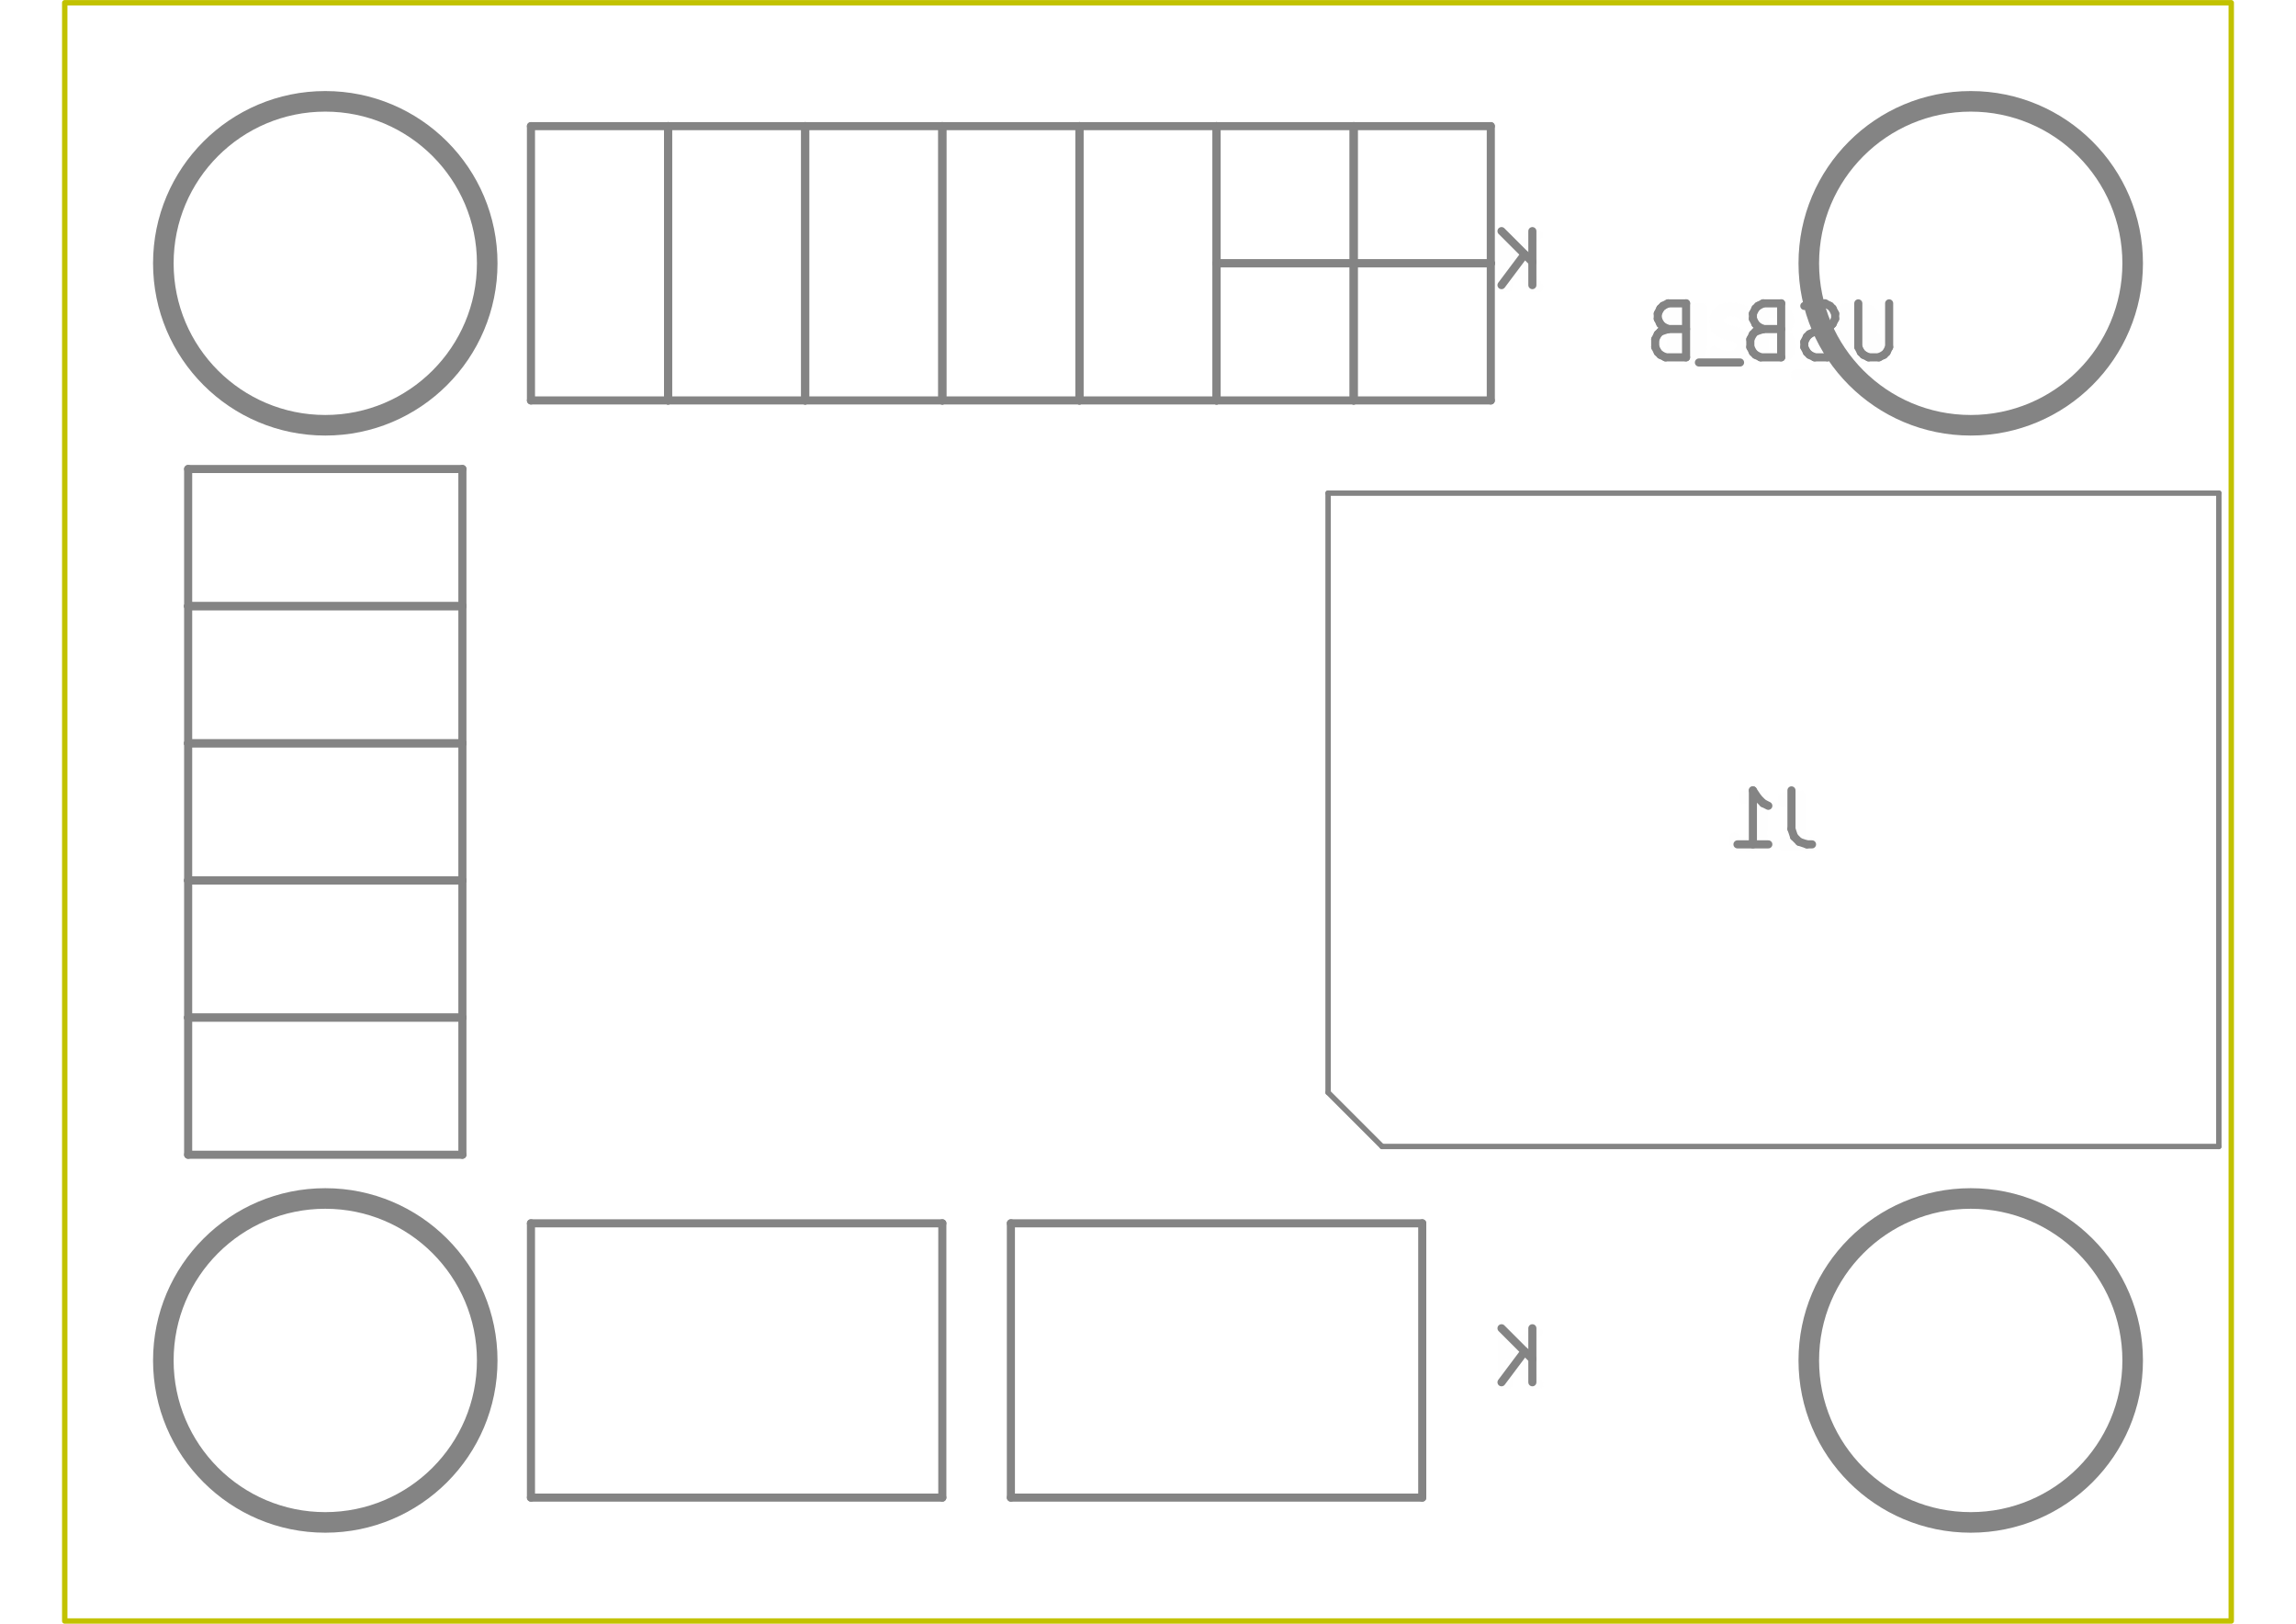
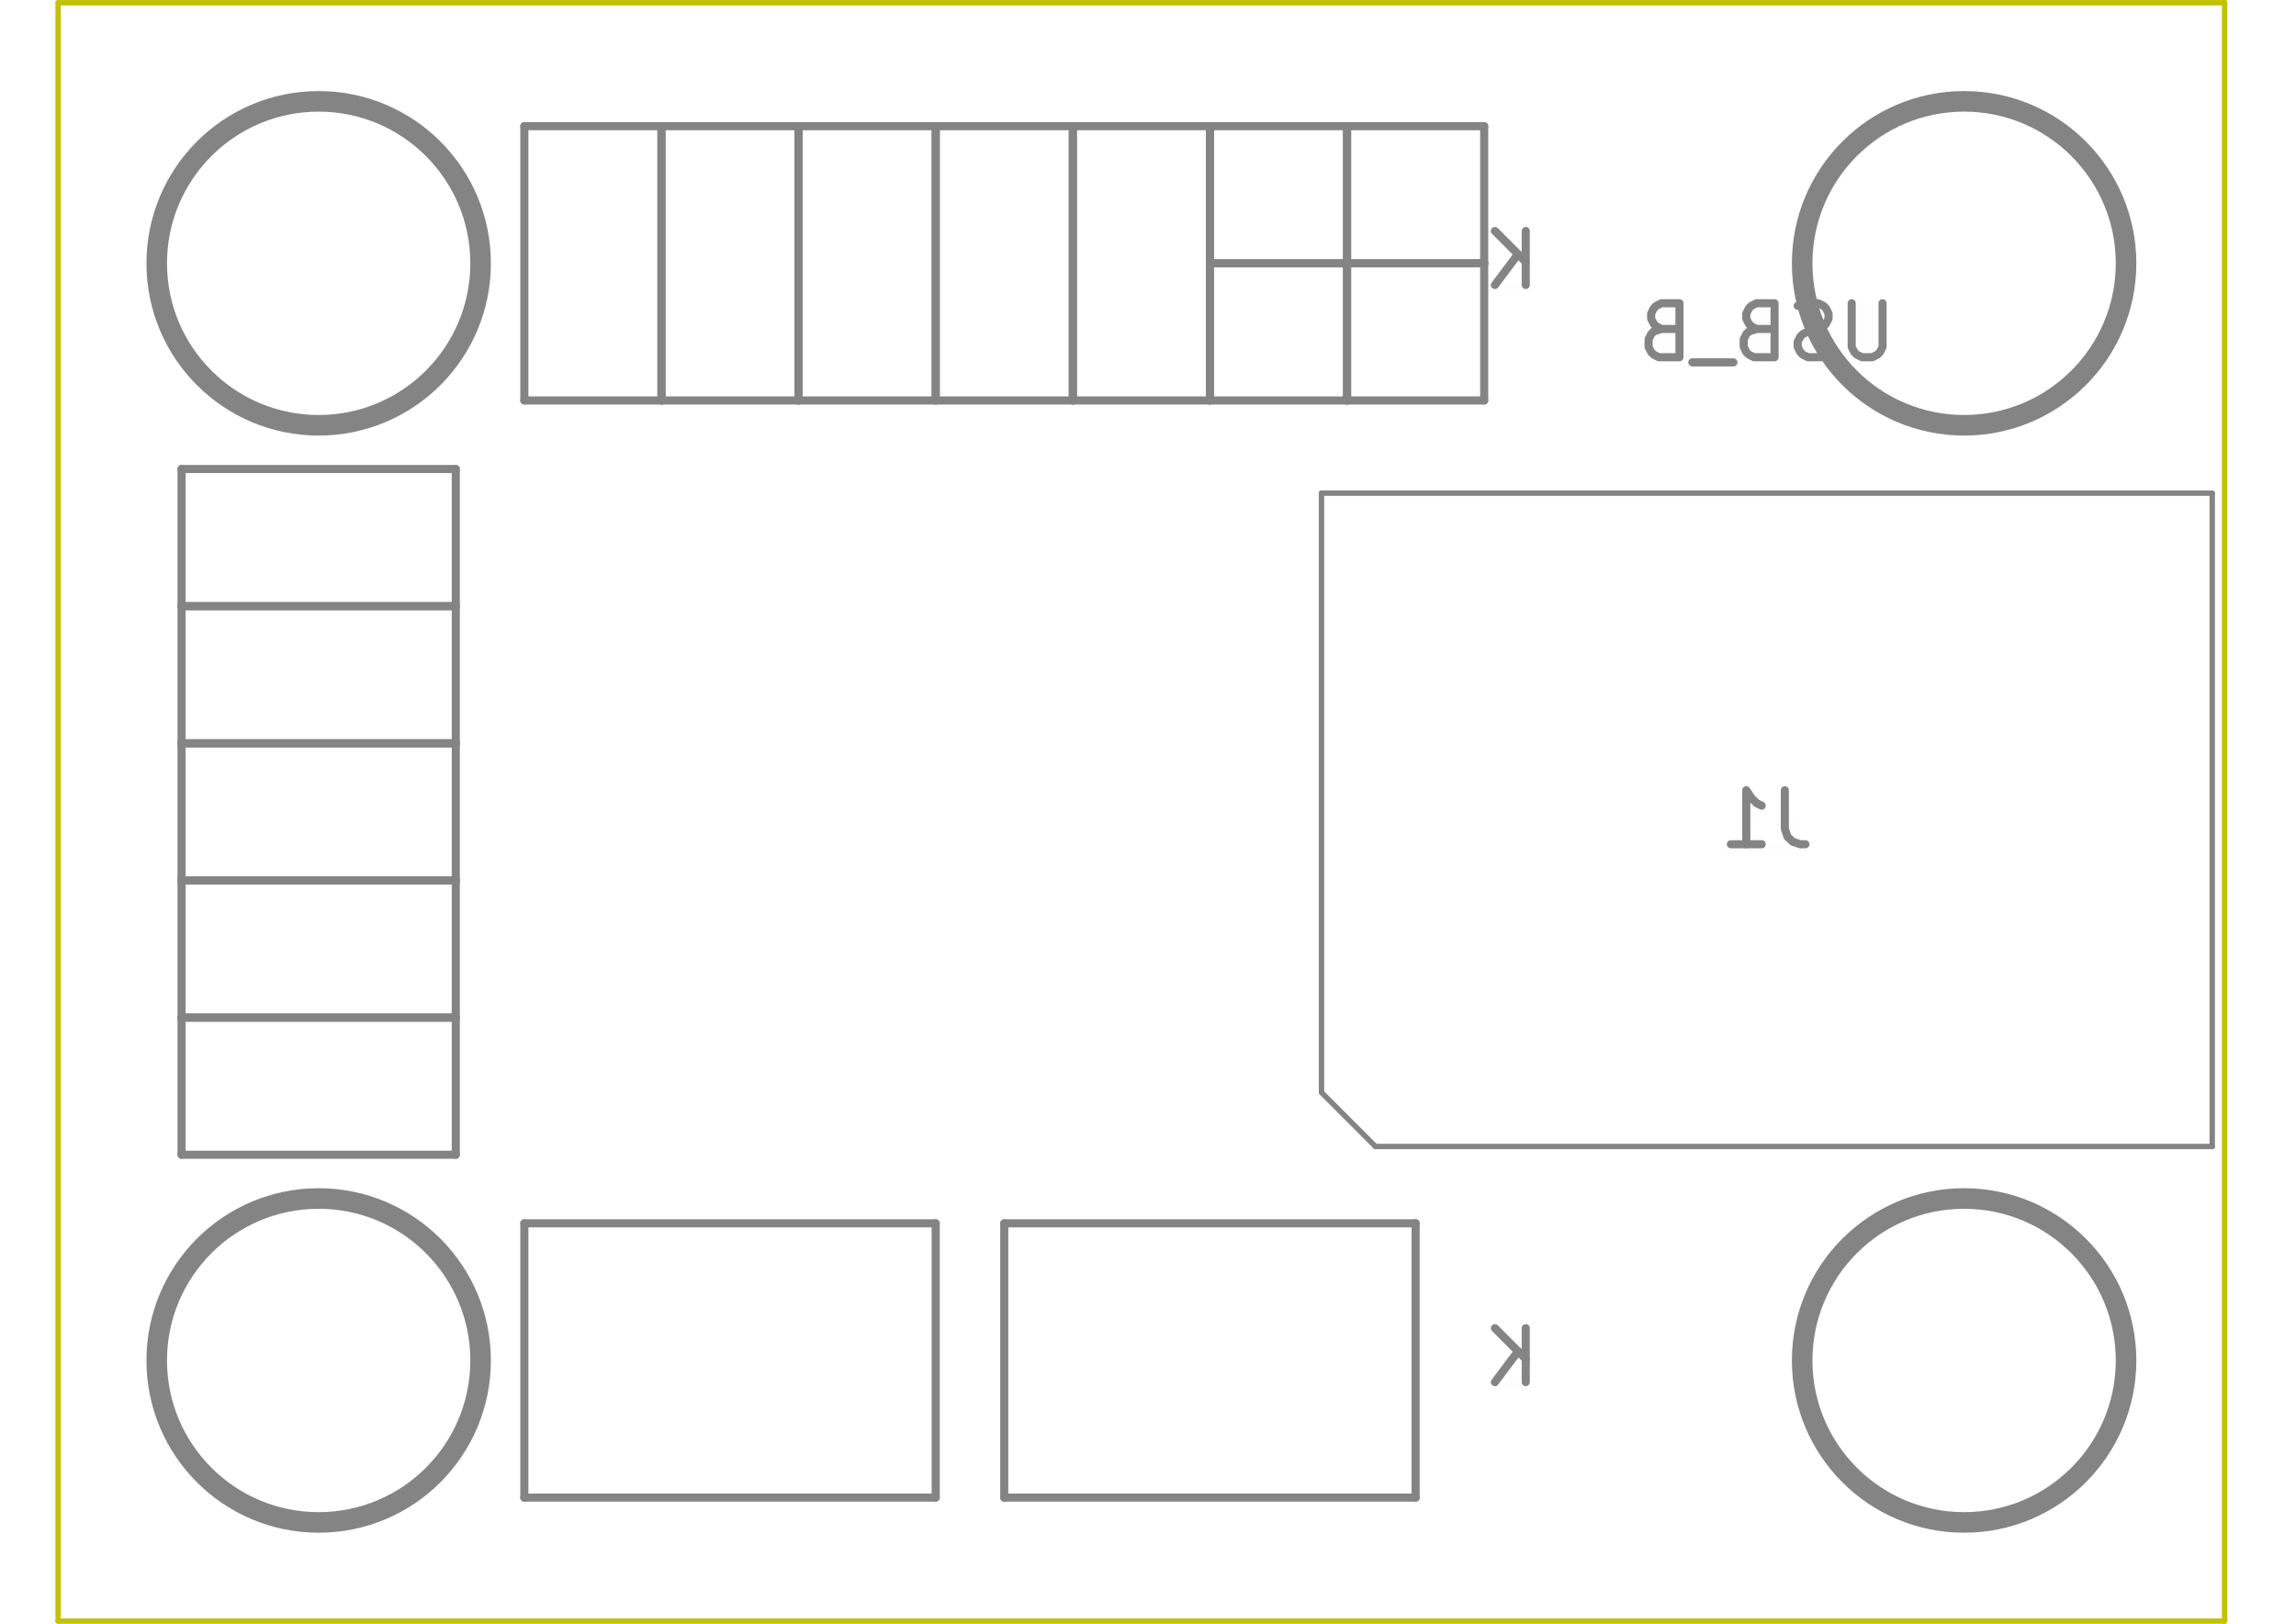
- <svg xmlns="http://www.w3.org/2000/svg" version="1.1" width="297.002mm" height="210.007mm" viewBox="0 0 297.002 210.007">
+ <svg xmlns="http://www.w3.org/2000/svg" version="1.1" width="29.7cm" height="21.001cm" viewBox="0 0 2970022 2100072">
  <g style="fill:#848484; fill-opacity:1;stroke:#848484; stroke-opacity:1; stroke-linecap:round; stroke-linejoin:round;" transform="translate(0 0) scale(1 1)">
</g>
  <g style="fill:#848484; fill-opacity:0.0;  stroke:#848484; stroke-width:0; stroke-opacity:1;  stroke-linecap:round; stroke-linejoin:round;">
</g>
-   <g style="fill:#848484; fill-opacity:0.01;  stroke:#848484; stroke-width:1.048; stroke-opacity:1;  stroke-linecap:round; stroke-linejoin:round;">
-     <text x="229.409" y="46.533" textLength="34.476" font-size="9.311" lengthAdjust="spacingAndGlyphs" text-anchor="middle" opacity="0.01" style="font-family:monospace">USB_B</text>
+   <g style="fill:#848484; fill-opacity:0.01;  stroke:#848484; stroke-width:10474.86; stroke-opacity:1;  stroke-linecap:round; stroke-linejoin:round;">
+     <text x="2285534.709" y="465329.33" textLength="342450.489" font-size="93109.846" lengthAdjust="spacingAndGlyphs" text-anchor="middle" opacity="0.01" style="font-family:monospace">USB_B</text>
    <g class="stroked-text">
-       <path d="M244.373 39.234 L244.373 44.887 " />
-       <path d="M244.373 44.887 L244.041 45.552 " />
-       <path d="M244.041 45.552 L243.708 45.885 " />
-       <path d="M243.708 45.885 L243.043 46.217 " />
-       <path d="M243.043 46.217 L241.713 46.217 " />
-       <path d="M241.713 46.217 L241.048 45.885 " />
-       <path d="M241.048 45.885 L240.715 45.552 " />
-       <path d="M240.715 45.552 L240.383 44.887 " />
-       <path d="M240.383 44.887 L240.383 39.234 " />
-       <path d="M237.39 45.885 L236.392 46.217 " />
-       <path d="M236.392 46.217 L234.73 46.217 " />
-       <path d="M234.73 46.217 L234.064 45.885 " />
-       <path d="M234.064 45.885 L233.732 45.552 " />
-       <path d="M233.732 45.552 L233.399 44.887 " />
-       <path d="M233.399 44.887 L233.399 44.222 " />
-       <path d="M233.399 44.222 L233.732 43.557 " />
-       <path d="M233.732 43.557 L234.064 43.225 " />
-       <path d="M234.064 43.225 L234.73 42.892 " />
-       <path d="M234.73 42.892 L236.06 42.559 " />
-       <path d="M236.06 42.559 L236.725 42.227 " />
-       <path d="M236.725 42.227 L237.057 41.895 " />
-       <path d="M237.057 41.895 L237.39 41.229 " />
-       <path d="M237.39 41.229 L237.39 40.564 " />
-       <path d="M237.39 40.564 L237.057 39.899 " />
-       <path d="M237.057 39.899 L236.725 39.567 " />
-       <path d="M236.725 39.567 L236.06 39.234 " />
-       <path d="M236.06 39.234 L234.397 39.234 " />
-       <path d="M234.397 39.234 L233.399 39.567 " />
-       <path d="M228.079 42.559 L227.081 42.892 " />
-       <path d="M227.081 42.892 L226.749 43.225 " />
-       <path d="M226.749 43.225 L226.416 43.89 " />
-       <path d="M226.416 43.89 L226.416 44.887 " />
-       <path d="M226.416 44.887 L226.749 45.552 " />
-       <path d="M226.749 45.552 L227.081 45.885 " />
-       <path d="M227.081 45.885 L227.746 46.217 " />
-       <path d="M227.746 46.217 L230.406 46.217 " />
-       <path d="M230.406 46.217 L230.406 39.234 " />
-       <path d="M230.406 39.234 L228.079 39.234 " />
-       <path d="M228.079 39.234 L227.414 39.567 " />
-       <path d="M227.414 39.567 L227.081 39.899 " />
-       <path d="M227.081 39.899 L226.749 40.564 " />
-       <path d="M226.749 40.564 L226.749 41.229 " />
-       <path d="M226.749 41.229 L227.081 41.895 " />
-       <path d="M227.081 41.895 L227.414 42.227 " />
-       <path d="M227.414 42.227 L228.079 42.559 " />
-       <path d="M228.079 42.559 L230.406 42.559 " />
-       <path d="M225.086 46.883 L219.765 46.883 " />
-       <path d="M215.775 42.559 L214.777 42.892 " />
-       <path d="M214.777 42.892 L214.445 43.225 " />
-       <path d="M214.445 43.225 L214.112 43.89 " />
-       <path d="M214.112 43.89 L214.112 44.887 " />
-       <path d="M214.112 44.887 L214.445 45.552 " />
-       <path d="M214.445 45.552 L214.777 45.885 " />
-       <path d="M214.777 45.885 L215.442 46.217 " />
-       <path d="M215.442 46.217 L218.103 46.217 " />
-       <path d="M218.103 46.217 L218.103 39.234 " />
-       <path d="M218.103 39.234 L215.775 39.234 " />
-       <path d="M215.775 39.234 L215.11 39.567 " />
-       <path d="M215.11 39.567 L214.777 39.899 " />
-       <path d="M214.777 39.899 L214.445 40.564 " />
-       <path d="M214.445 40.564 L214.445 41.229 " />
-       <path d="M214.445 41.229 L214.777 41.895 " />
-       <path d="M214.777 41.895 L215.11 42.227 " />
-       <path d="M215.11 42.227 L215.775 42.559 " />
-       <path d="M215.775 42.559 L218.103 42.559 " />
-     </g>
-     <text x="229.409" y="109.522" textLength="13.193" font-size="9.311" lengthAdjust="spacingAndGlyphs" text-anchor="middle" opacity="0.01" style="font-family:monospace">J1</text>
+       <path d="M2435175 392171 L2435175 448702 L2431850 455353 L2428524 458678 L2421874 462003 L2408572 462003 L2401922 458678 L2398596 455353 L2395271 448702 L2395271 392171 " />
+       <path d="M2365343 458678 L2355367 462003 L2338740 462003 L2332089 458678 L2328764 455353 L2325438 448702 L2325438 442051 L2328764 435401 L2332089 432075 L2338740 428750 L2352041 425425 L2358692 422099 L2362017 418774 L2365343 412123 L2365343 405472 L2362017 398822 L2358692 395496 L2352041 392171 L2335415 392171 L2325438 395496 " />
+       <path d="M2272233 425425 L2262257 428750 L2258931 432075 L2255606 438726 L2255606 448702 L2258931 455353 L2262257 458678 L2268907 462003 L2295510 462003 L2295510 392171 L2272233 392171 L2265582 395496 L2262257 398822 L2258931 405472 L2258931 412123 L2262257 418774 L2265582 422099 L2272233 425425 L2295510 425425 " />
+       <path d="M2242305 468654 L2189099 468654 " />
+       <path d="M2149195 425425 L2139219 428750 L2135893 432075 L2132568 438726 L2132568 448702 L2135893 455353 L2139219 458678 L2145869 462003 L2172472 462003 L2172472 392171 L2149195 392171 L2142544 395496 L2139219 398822 L2135893 405472 L2135893 412123 L2139219 418774 L2142544 422099 L2149195 425425 L2172472 425425 " />
+     </g>
+     <text x="2285534.709" y="1095217.598" textLength="133330.028" font-size="93109.846" lengthAdjust="spacingAndGlyphs" text-anchor="middle" opacity="0.01" style="font-family:monospace">J1</text>
    <g class="stroked-text">
-       <path d="M231.737 102.223 L231.737 107.211 " />
-       <path d="M231.737 107.211 L232.069 108.209 " />
-       <path d="M232.069 108.209 L232.734 108.874 " />
-       <path d="M232.734 108.874 L233.732 109.206 " />
-       <path d="M233.732 109.206 L234.397 109.206 " />
-       <path d="M224.753 109.206 L228.744 109.206 " />
-       <path d="M226.749 109.206 L226.749 102.223 " />
-       <path d="M226.749 102.223 L227.414 103.221 " />
-       <path d="M227.414 103.221 L228.079 103.886 " />
-       <path d="M228.079 103.886 L228.744 104.218 " />
-     </g>
-     <text x="196.392" y="37.191" textLength="8.205" font-size="9.311" lengthAdjust="spacingAndGlyphs" text-anchor="middle" opacity="0.01" style="font-family:monospace">K</text>
+       <path d="M2308812 1022059 L2308812 1071940 L2312137 1081916 L2318788 1088566 L2328764 1091892 L2335415 1091892 " />
+       <path d="M2238979 1091892 L2278884 1091892 " />
+       <path d="M2258931 1091892 L2258931 1022059 L2265582 1032035 L2272233 1038686 L2278884 1042011 " />
+     </g>
+     <text x="1955367.112" y="371907.542" textLength="83449.721" font-size="93109.846" lengthAdjust="spacingAndGlyphs" text-anchor="middle" opacity="0.01" style="font-family:monospace">K</text>
    <g class="stroked-text">
-       <path d="M198.221 36.875 L198.221 29.892 " />
-       <path d="M194.231 36.875 L197.224 32.885 " />
-       <path d="M194.231 29.892 L198.221 33.882 " />
-     </g>
-     <text x="196.392" y="179.09" textLength="8.205" font-size="9.311" lengthAdjust="spacingAndGlyphs" text-anchor="middle" opacity="0.01" style="font-family:monospace">K</text>
+       <path d="M1973656 368582 L1973656 298749 " />
+       <path d="M1933752 368582 L1963680 328677 " />
+       <path d="M1933752 298749 L1973656 338653 " />
+     </g>
+     <text x="1955367.112" y="1790901.955" textLength="83449.721" font-size="93109.846" lengthAdjust="spacingAndGlyphs" text-anchor="middle" opacity="0.01" style="font-family:monospace">K</text>
    <g class="stroked-text">
-       <path d="M198.221 178.775 L198.221 171.791 " />
-       <path d="M194.231 178.775 L197.224 174.784 " />
-       <path d="M194.231 171.791 L198.221 175.782 " />
-     </g>
-   </g>
-   <g style="fill:#848484; fill-opacity:0.0;  stroke:#848484; stroke-width:2.661; stroke-opacity:1;  stroke-linecap:round; stroke-linejoin:round;">
-     <circle cx="254.926" cy="175.953" r="20.948" />
-   </g>
-   <g style="fill:#848484; fill-opacity:0.0;  stroke:#848484; stroke-width:0.698; stroke-opacity:1;  stroke-linecap:round; stroke-linejoin:round;">
-     <path d="M171.797 63.782 L171.797 141.296 " />
-     <path d="M287.021 63.782 L171.797 63.782 " />
-     <path d="M171.797 141.296 L178.78 148.279 " />
-     <path d="M287.021 148.279 L287.021 63.782 " />
-     <path d="M178.78 148.279 L287.021 148.279 " />
-   </g>
-   <g style="fill:#848484; fill-opacity:0.0;  stroke:#848484; stroke-width:1.048; stroke-opacity:1;  stroke-linecap:round; stroke-linejoin:round;">
-     <path d="M24.339 149.347 L59.814 149.347 " />
-     <path d="M59.814 149.347 L59.814 131.61 " />
-     <path d="M24.339 131.61 L24.339 149.347 " />
-     <path d="M59.814 131.61 L24.339 131.61 " />
-     <path d="M59.814 96.135 L59.814 78.397 " />
-     <path d="M24.339 96.135 L59.814 96.135 " />
-     <path d="M59.814 78.397 L24.339 78.397 " />
-     <path d="M24.339 78.397 L24.339 96.135 " />
-     <path d="M59.814 60.66 L24.339 60.66 " />
-     <path d="M24.339 60.66 L24.339 78.397 " />
-     <path d="M24.339 78.397 L59.814 78.397 " />
-     <path d="M59.814 78.397 L59.814 60.66 " />
-     <path d="M157.37 51.791 L157.37 16.317 " />
-     <path d="M139.632 51.791 L157.37 51.791 " />
-     <path d="M157.37 16.317 L139.632 16.317 " />
-     <path d="M139.632 16.317 L139.632 51.791 " />
-   </g>
-   <g style="fill:#848484; fill-opacity:0.0;  stroke:#848484; stroke-width:2.661; stroke-opacity:1;  stroke-linecap:round; stroke-linejoin:round;">
-     <circle cx="42.077" cy="175.953" r="20.948" />
-   </g>
-   <g style="fill:#848484; fill-opacity:0.0;  stroke:#848484; stroke-width:1.048; stroke-opacity:1;  stroke-linecap:round; stroke-linejoin:round;">
-     <path d="M121.895 158.216 L68.683 158.216 " />
-     <path d="M68.683 158.216 L68.683 193.691 " />
-     <path d="M68.683 193.691 L121.895 193.691 " />
-     <path d="M121.895 193.691 L121.895 158.216 " />
-     <path d="M192.845 34.054 L192.845 16.317 " />
-     <path d="M175.107 34.054 L192.845 34.054 " />
-     <path d="M192.845 16.317 L175.107 16.317 " />
-     <path d="M175.107 16.317 L175.107 34.054 " />
-     <path d="M175.107 34.054 L175.107 16.317 " />
-     <path d="M157.37 34.054 L175.107 34.054 " />
-     <path d="M175.107 16.317 L157.37 16.317 " />
-     <path d="M157.37 16.317 L157.37 34.054 " />
-     <path d="M24.339 113.872 L59.814 113.872 " />
-     <path d="M59.814 113.872 L59.814 96.135 " />
-     <path d="M24.339 96.135 L24.339 113.872 " />
-     <path d="M59.814 96.135 L24.339 96.135 " />
-     <path d="M175.107 51.791 L192.845 51.791 " />
-     <path d="M192.845 51.791 L192.845 34.054 " />
-     <path d="M192.845 34.054 L175.107 34.054 " />
-     <path d="M175.107 34.054 L175.107 51.791 " />
-     <path d="M121.895 16.317 L121.895 51.791 " />
-     <path d="M139.632 16.317 L121.895 16.317 " />
-     <path d="M139.632 51.791 L139.632 16.317 " />
-     <path d="M121.895 51.791 L139.632 51.791 " />
-   </g>
-   <g style="fill:#848484; fill-opacity:0.0;  stroke:#848484; stroke-width:2.661; stroke-opacity:1;  stroke-linecap:round; stroke-linejoin:round;">
-     <circle cx="42.077" cy="34.054" r="20.948" />
-   </g>
-   <g style="fill:#848484; fill-opacity:0.0;  stroke:#848484; stroke-width:1.048; stroke-opacity:1;  stroke-linecap:round; stroke-linejoin:round;">
-     <path d="M59.814 113.872 L24.339 113.872 " />
-     <path d="M24.339 131.61 L59.814 131.61 " />
-     <path d="M59.814 131.61 L59.814 113.872 " />
-     <path d="M24.339 113.872 L24.339 131.61 " />
-   </g>
-   <g style="fill:#848484; fill-opacity:0.0;  stroke:#848484; stroke-width:2.661; stroke-opacity:1;  stroke-linecap:round; stroke-linejoin:round;">
-     <circle cx="254.926" cy="34.054" r="20.948" />
-   </g>
-   <g style="fill:#848484; fill-opacity:0.0;  stroke:#848484; stroke-width:1.048; stroke-opacity:1;  stroke-linecap:round; stroke-linejoin:round;">
-     <path d="M157.37 34.054 L157.37 51.791 " />
-     <path d="M157.37 51.791 L175.107 51.791 " />
-     <path d="M175.107 51.791 L175.107 34.054 " />
-     <path d="M175.107 34.054 L157.37 34.054 " />
-     <path d="M86.42 16.317 L68.683 16.317 " />
-     <path d="M86.42 51.791 L86.42 16.317 " />
-     <path d="M68.683 51.791 L86.42 51.791 " />
-     <path d="M68.683 16.317 L68.683 51.791 " />
-     <path d="M104.157 51.791 L121.895 51.791 " />
-     <path d="M121.895 51.791 L121.895 16.317 " />
-     <path d="M121.895 16.317 L104.157 16.317 " />
-     <path d="M104.157 16.317 L104.157 51.791 " />
-     <path d="M104.157 51.791 L104.157 16.317 " />
-     <path d="M104.157 16.317 L86.42 16.317 " />
-     <path d="M86.42 51.791 L104.157 51.791 " />
-     <path d="M86.42 16.317 L86.42 51.791 " />
-     <path d="M183.976 158.216 L130.764 158.216 " />
-     <path d="M183.976 193.691 L183.976 158.216 " />
-     <path d="M130.764 193.691 L183.976 193.691 " />
-     <path d="M130.764 158.216 L130.764 193.691 " />
+       <path d="M1973656 1787576 L1973656 1717744 " />
+       <path d="M1933752 1787576 L1963680 1747672 " />
+       <path d="M1933752 1717744 L1973656 1757648 " />
+     </g>
+   </g>
+   <g style="fill:#848484; fill-opacity:0.0;  stroke:#848484; stroke-width:26606.145; stroke-opacity:1;  stroke-linecap:round; stroke-linejoin:round;">
+     <circle cx="2540702.307" cy="1759533.24" r="209479.05" />
+   </g>
+   <g style="fill:#848484; fill-opacity:0.0;  stroke:#848484; stroke-width:6983.24; stroke-opacity:1;  stroke-linecap:round; stroke-linejoin:round;">
+     <path d="M1709417 637815 L1709417 1412955 " />
+     <path d="M2861652 637815 L1709417 637815 " />
+     <path d="M1709417 1412955 L1779249 1482787 " />
+     <path d="M2861652 1482787 L2861652 637815 " />
+     <path d="M1779249 1482787 L2861652 1482787 " />
+   </g>
+   <g style="fill:#848484; fill-opacity:0.0;  stroke:#848484; stroke-width:10474.86; stroke-opacity:1;  stroke-linecap:round; stroke-linejoin:round;">
+     <path d="M234836 1493471 L589584 1493471 " />
+     <path d="M589584 1493471 L589584 1316097 " />
+     <path d="M234836 1316097 L234836 1493471 " />
+     <path d="M589584 1316097 L234836 1316097 " />
+     <path d="M589584 961348 L589584 783974 " />
+     <path d="M234836 961348 L589584 961348 " />
+     <path d="M589584 783974 L234836 783974 " />
+     <path d="M234836 783974 L234836 961348 " />
+     <path d="M589584 606600 L234836 606600 " />
+     <path d="M234836 606600 L234836 783974 " />
+     <path d="M234836 783974 L589584 783974 " />
+     <path d="M589584 783974 L589584 606600 " />
+     <path d="M1565143 517913 L1565143 163164 " />
+     <path d="M1387769 517913 L1565143 517913 " />
+     <path d="M1565143 163164 L1387769 163164 " />
+     <path d="M1387769 163164 L1387769 517913 " />
+   </g>
+   <g style="fill:#848484; fill-opacity:0.0;  stroke:#848484; stroke-width:26606.145; stroke-opacity:1;  stroke-linecap:round; stroke-linejoin:round;">
+     <circle cx="412210.687" cy="1759533.24" r="209479.05" />
+   </g>
+   <g style="fill:#848484; fill-opacity:0.0;  stroke:#848484; stroke-width:10474.86; stroke-opacity:1;  stroke-linecap:round; stroke-linejoin:round;">
+     <path d="M1210395 1582158 L678272 1582158 " />
+     <path d="M678272 1582158 L678272 1936907 " />
+     <path d="M678272 1936907 L1210395 1936907 " />
+     <path d="M1210395 1936907 L1210395 1582158 " />
+     <path d="M1919892 340538 L1919892 163164 " />
+     <path d="M1742517 340538 L1919892 340538 " />
+     <path d="M1919892 163164 L1742517 163164 " />
+     <path d="M1742517 163164 L1742517 340538 " />
+     <path d="M1742517 340538 L1742517 163164 " />
+     <path d="M1565143 340538 L1742517 340538 " />
+     <path d="M1742517 163164 L1565143 163164 " />
+     <path d="M1565143 163164 L1565143 340538 " />
+     <path d="M234836 1138723 L589584 1138723 " />
+     <path d="M589584 1138723 L589584 961348 " />
+     <path d="M234836 961348 L234836 1138723 " />
+     <path d="M589584 961348 L234836 961348 " />
+     <path d="M1742517 517913 L1919892 517913 " />
+     <path d="M1919892 517913 L1919892 340538 " />
+     <path d="M1919892 340538 L1742517 340538 " />
+     <path d="M1742517 340538 L1742517 517913 " />
+     <path d="M1210395 163164 L1210395 517913 " />
+     <path d="M1387769 163164 L1210395 163164 " />
+     <path d="M1387769 517913 L1387769 163164 " />
+     <path d="M1210395 517913 L1387769 517913 " />
+   </g>
+   <g style="fill:#848484; fill-opacity:0.0;  stroke:#848484; stroke-width:26606.145; stroke-opacity:1;  stroke-linecap:round; stroke-linejoin:round;">
+     <circle cx="412210.687" cy="340538.827" r="209479.05" />
+   </g>
+   <g style="fill:#848484; fill-opacity:0.0;  stroke:#848484; stroke-width:10474.86; stroke-opacity:1;  stroke-linecap:round; stroke-linejoin:round;">
+     <path d="M589584 1138723 L234836 1138723 " />
+     <path d="M234836 1316097 L589584 1316097 " />
+     <path d="M589584 1316097 L589584 1138723 " />
+     <path d="M234836 1138723 L234836 1316097 " />
+   </g>
+   <g style="fill:#848484; fill-opacity:0.0;  stroke:#848484; stroke-width:26606.145; stroke-opacity:1;  stroke-linecap:round; stroke-linejoin:round;">
+     <circle cx="2540702.307" cy="340538.827" r="209479.05" />
+   </g>
+   <g style="fill:#848484; fill-opacity:0.0;  stroke:#848484; stroke-width:10474.86; stroke-opacity:1;  stroke-linecap:round; stroke-linejoin:round;">
+     <path d="M1565143 340538 L1565143 517913 " />
+     <path d="M1565143 517913 L1742517 517913 " />
+     <path d="M1742517 517913 L1742517 340538 " />
+     <path d="M1742517 340538 L1565143 340538 " />
+     <path d="M855646 163164 L678272 163164 " />
+     <path d="M855646 517913 L855646 163164 " />
+     <path d="M678272 517913 L855646 517913 " />
+     <path d="M678272 163164 L678272 517913 " />
+     <path d="M1033020 517913 L1210395 517913 " />
+     <path d="M1210395 517913 L1210395 163164 " />
+     <path d="M1210395 163164 L1033020 163164 " />
+     <path d="M1033020 163164 L1033020 517913 " />
+     <path d="M1033020 517913 L1033020 163164 " />
+     <path d="M1033020 163164 L855646 163164 " />
+     <path d="M855646 517913 L1033020 517913 " />
+     <path d="M855646 163164 L855646 517913 " />
+     <path d="M1831205 1582158 L1299082 1582158 " />
+     <path d="M1831205 1936907 L1831205 1582158 " />
+     <path d="M1299082 1936907 L1831205 1936907 " />
+     <path d="M1299082 1582158 L1299082 1936907 " />
    <g>
</g>
    <g>
</g>
    <g>
</g>
    <g>
</g>
    <g>
</g>
    <g>
</g>
    <g>
</g>
    <g>
</g>
    <g>
</g>
    <g>
</g>
    <g>
</g>
    <g>
</g>
    <g>
</g>
    <g>
</g>
    <g>
</g>
    <g>
</g>
    <g>
</g>
    <g>
</g>
    <g>
</g>
    <g>
</g>
    <g>
</g>
    <g>
</g>
    <g>
</g>
    <g>
</g>
    <g>
</g>
    <g>
</g>
    <g>
</g>
    <g>
</g>
    <g>
</g>
    <g>
</g>
    <g>
</g>
    <g>
</g>
    <g>
</g>
    <g>
</g>
    <g>
</g>
    <g>
</g>
    <g>
</g>
    <g>
</g>
    <g>
</g>
    <g>
</g>
    <g>
</g>
  </g>
  <g>
    <g>
      <g style="fill:#C2C200; fill-opacity:1;stroke:#C2C200; stroke-opacity:1; stroke-linecap:round; stroke-linejoin:round;" transform="translate(0 0) scale(1 1)">
</g>
      <g style="fill:#C2C200; fill-opacity:0.0;  stroke:#C2C200; stroke-width:0; stroke-opacity:1;  stroke-linecap:round; stroke-linejoin:round;">
</g>
-       <g style="fill:#C2C200; fill-opacity:0.0;  stroke:#C2C200; stroke-width:0.698; stroke-opacity:1;  stroke-linecap:round; stroke-linejoin:round;">
-         <path style="fill:#C2C200; fill-opacity:0.0;  stroke:#C2C200; stroke-width:0.698; stroke-opacity:1;  stroke-linecap:round; stroke-linejoin:round;fill:none" d="M 288.627,0.353 8.375,0.353 8.375,209.654 288.627,209.654 Z" />
+       <g style="fill:#C2C200; fill-opacity:0.0;  stroke:#C2C200; stroke-width:6983.24; stroke-opacity:1;  stroke-linecap:round; stroke-linejoin:round;">
+         <path d="M2877713 3527 L75199 3527 " />
+         <path d="M75199 3527 L75199 2096544 " />
+         <path d="M75199 2096544 L2877713 2096544 " />
+         <path d="M2877713 2096544 L2877713 3527 " />
        <g>
</g>
        <g>
</g>
        <g>
</g>
        <g>
</g>
        <g>
</g>
        <g>
</g>
        <g>
</g>
        <g>
</g>
        <g>
</g>
        <g>
</g>
        <g>
</g>
        <g>
</g>
        <g>
</g>
        <g>
</g>
        <g>
</g>
        <g>
</g>
        <g>
</g>
        <g>
</g>
        <g>
</g>
        <g>
</g>
        <g>
</g>
        <g>
</g>
        <g>
</g>
        <g>
</g>
        <g>
</g>
        <g>
</g>
        <g>
</g>
        <g>
</g>
        <g>
</g>
        <g>
</g>
        <g>
</g>
        <g>
</g>
        <g>
</g>
        <g>
</g>
        <g>
</g>
        <g>
</g>
        <g>
</g>
        <g>
</g>
        <g>
</g>
        <g>
</g>
        <g>
</g>
      </g>
    </g>
  </g>
</svg>
